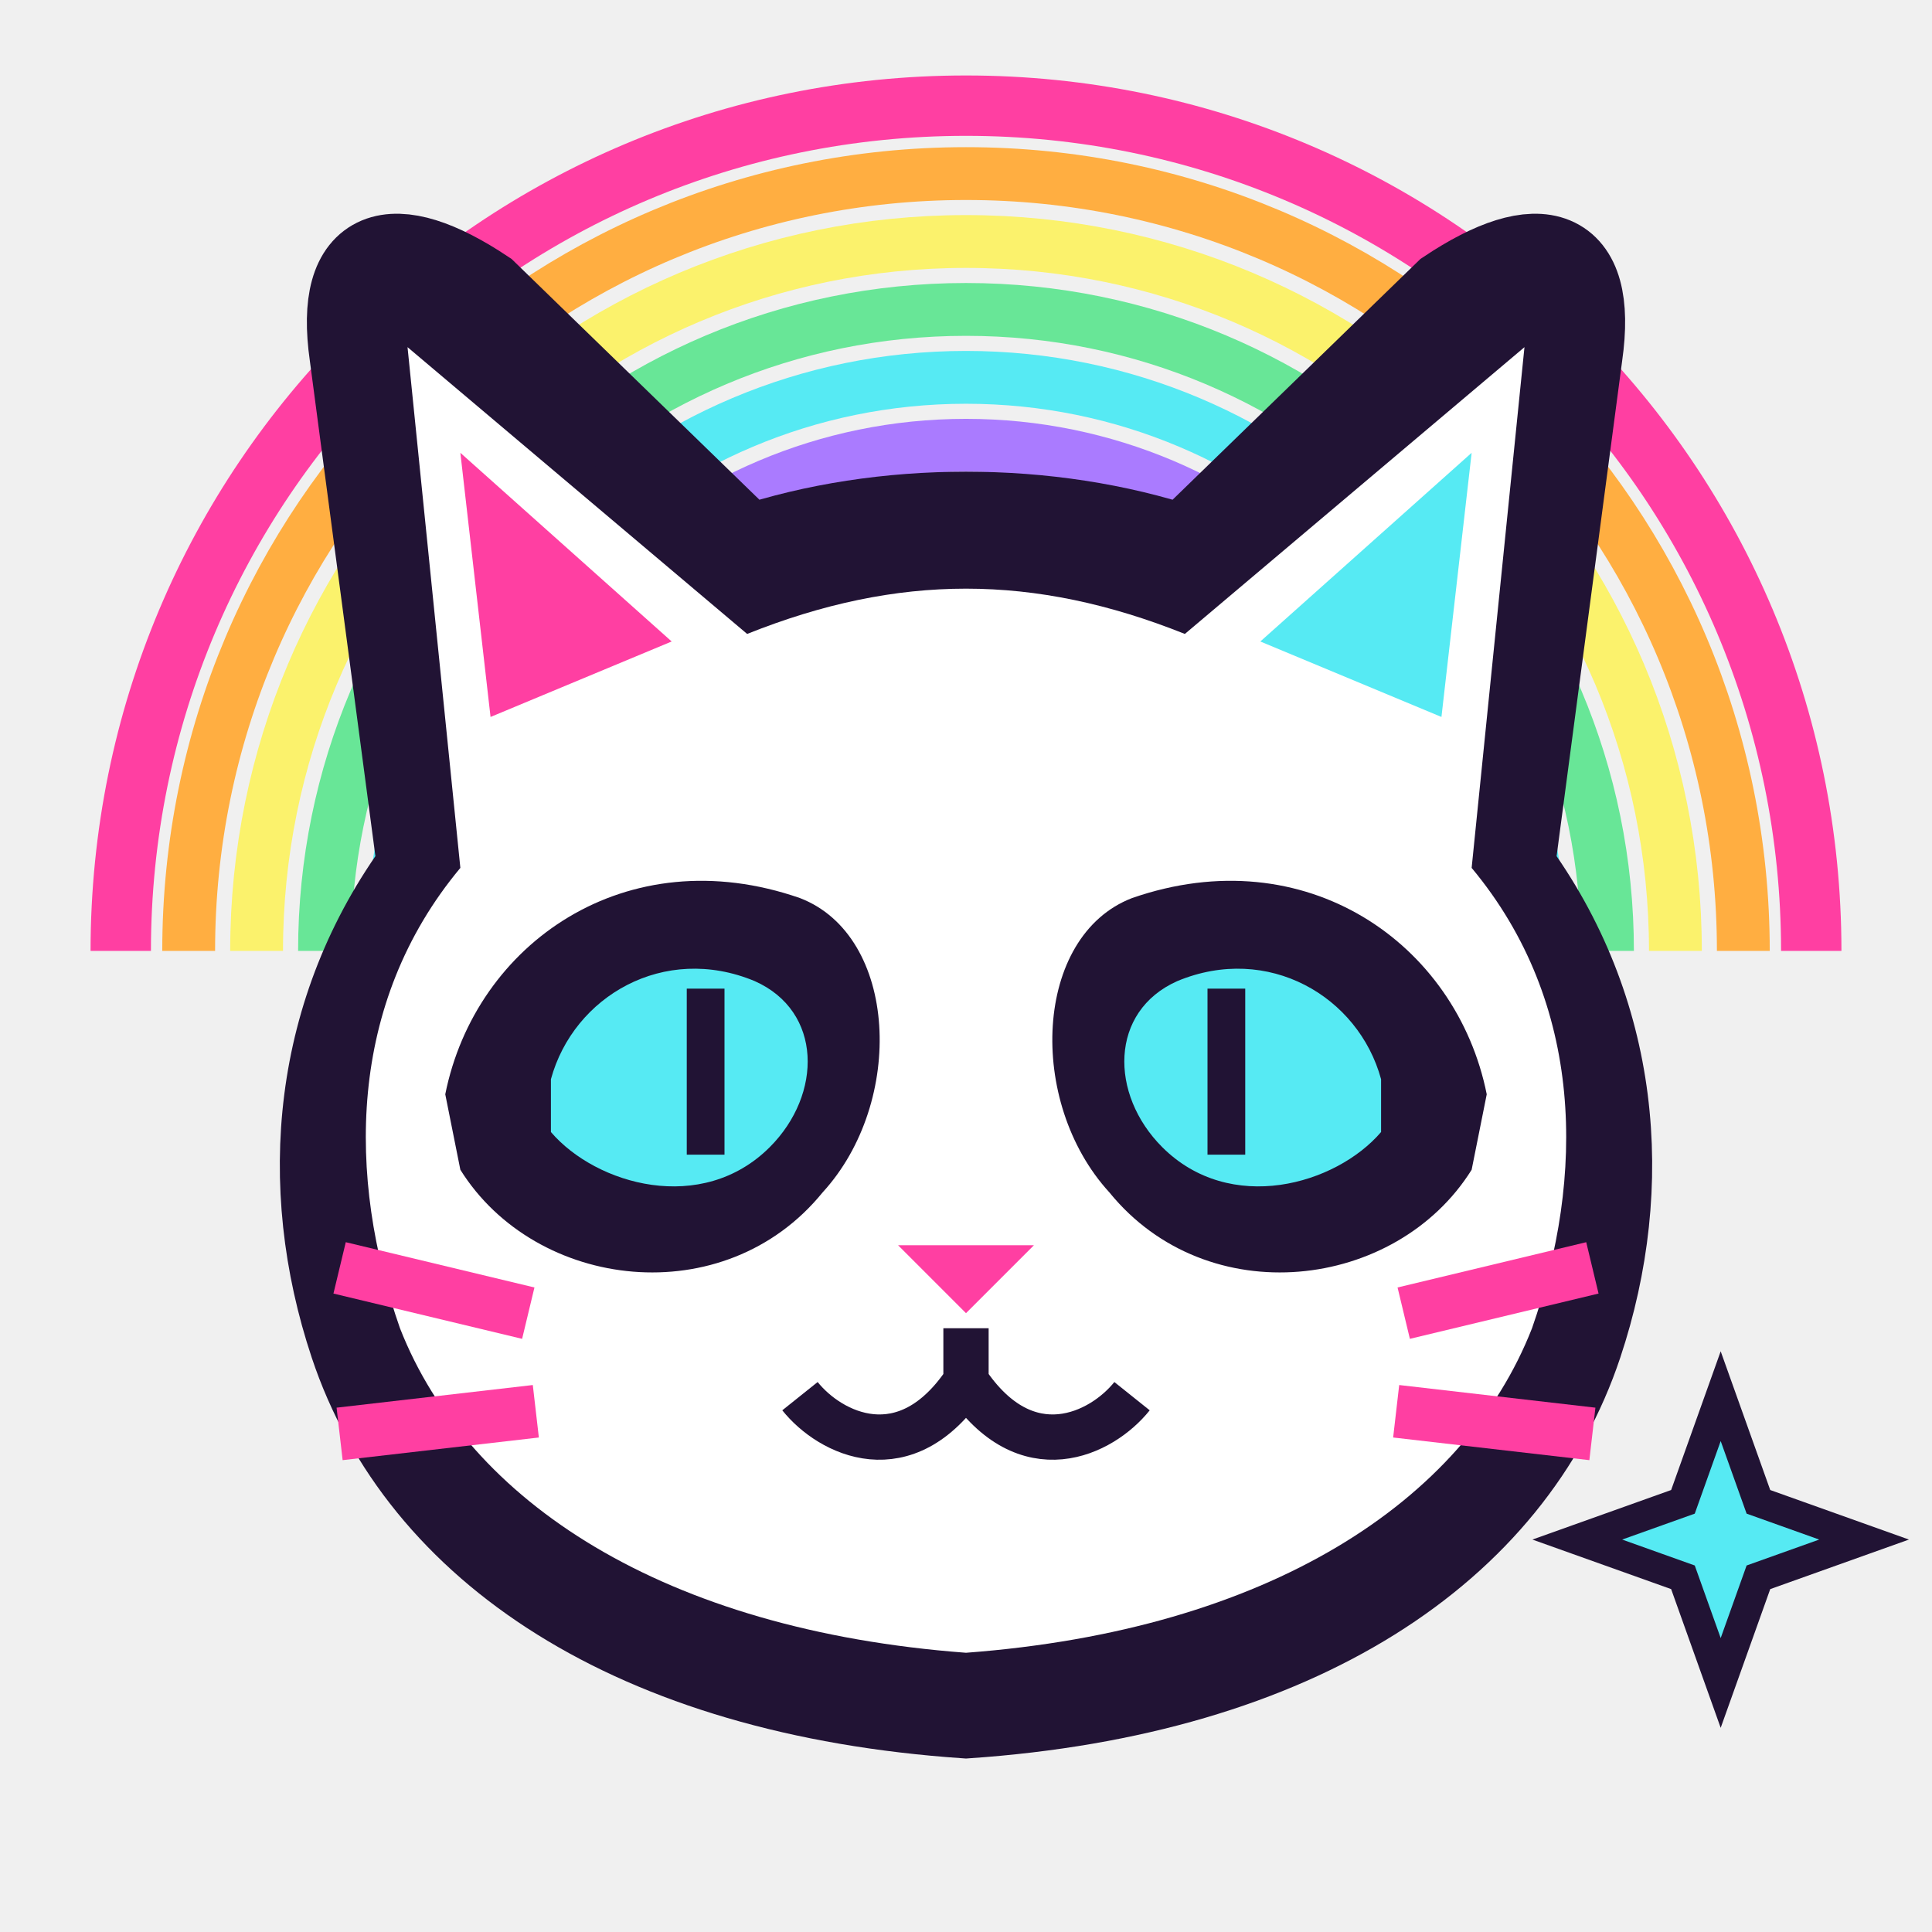
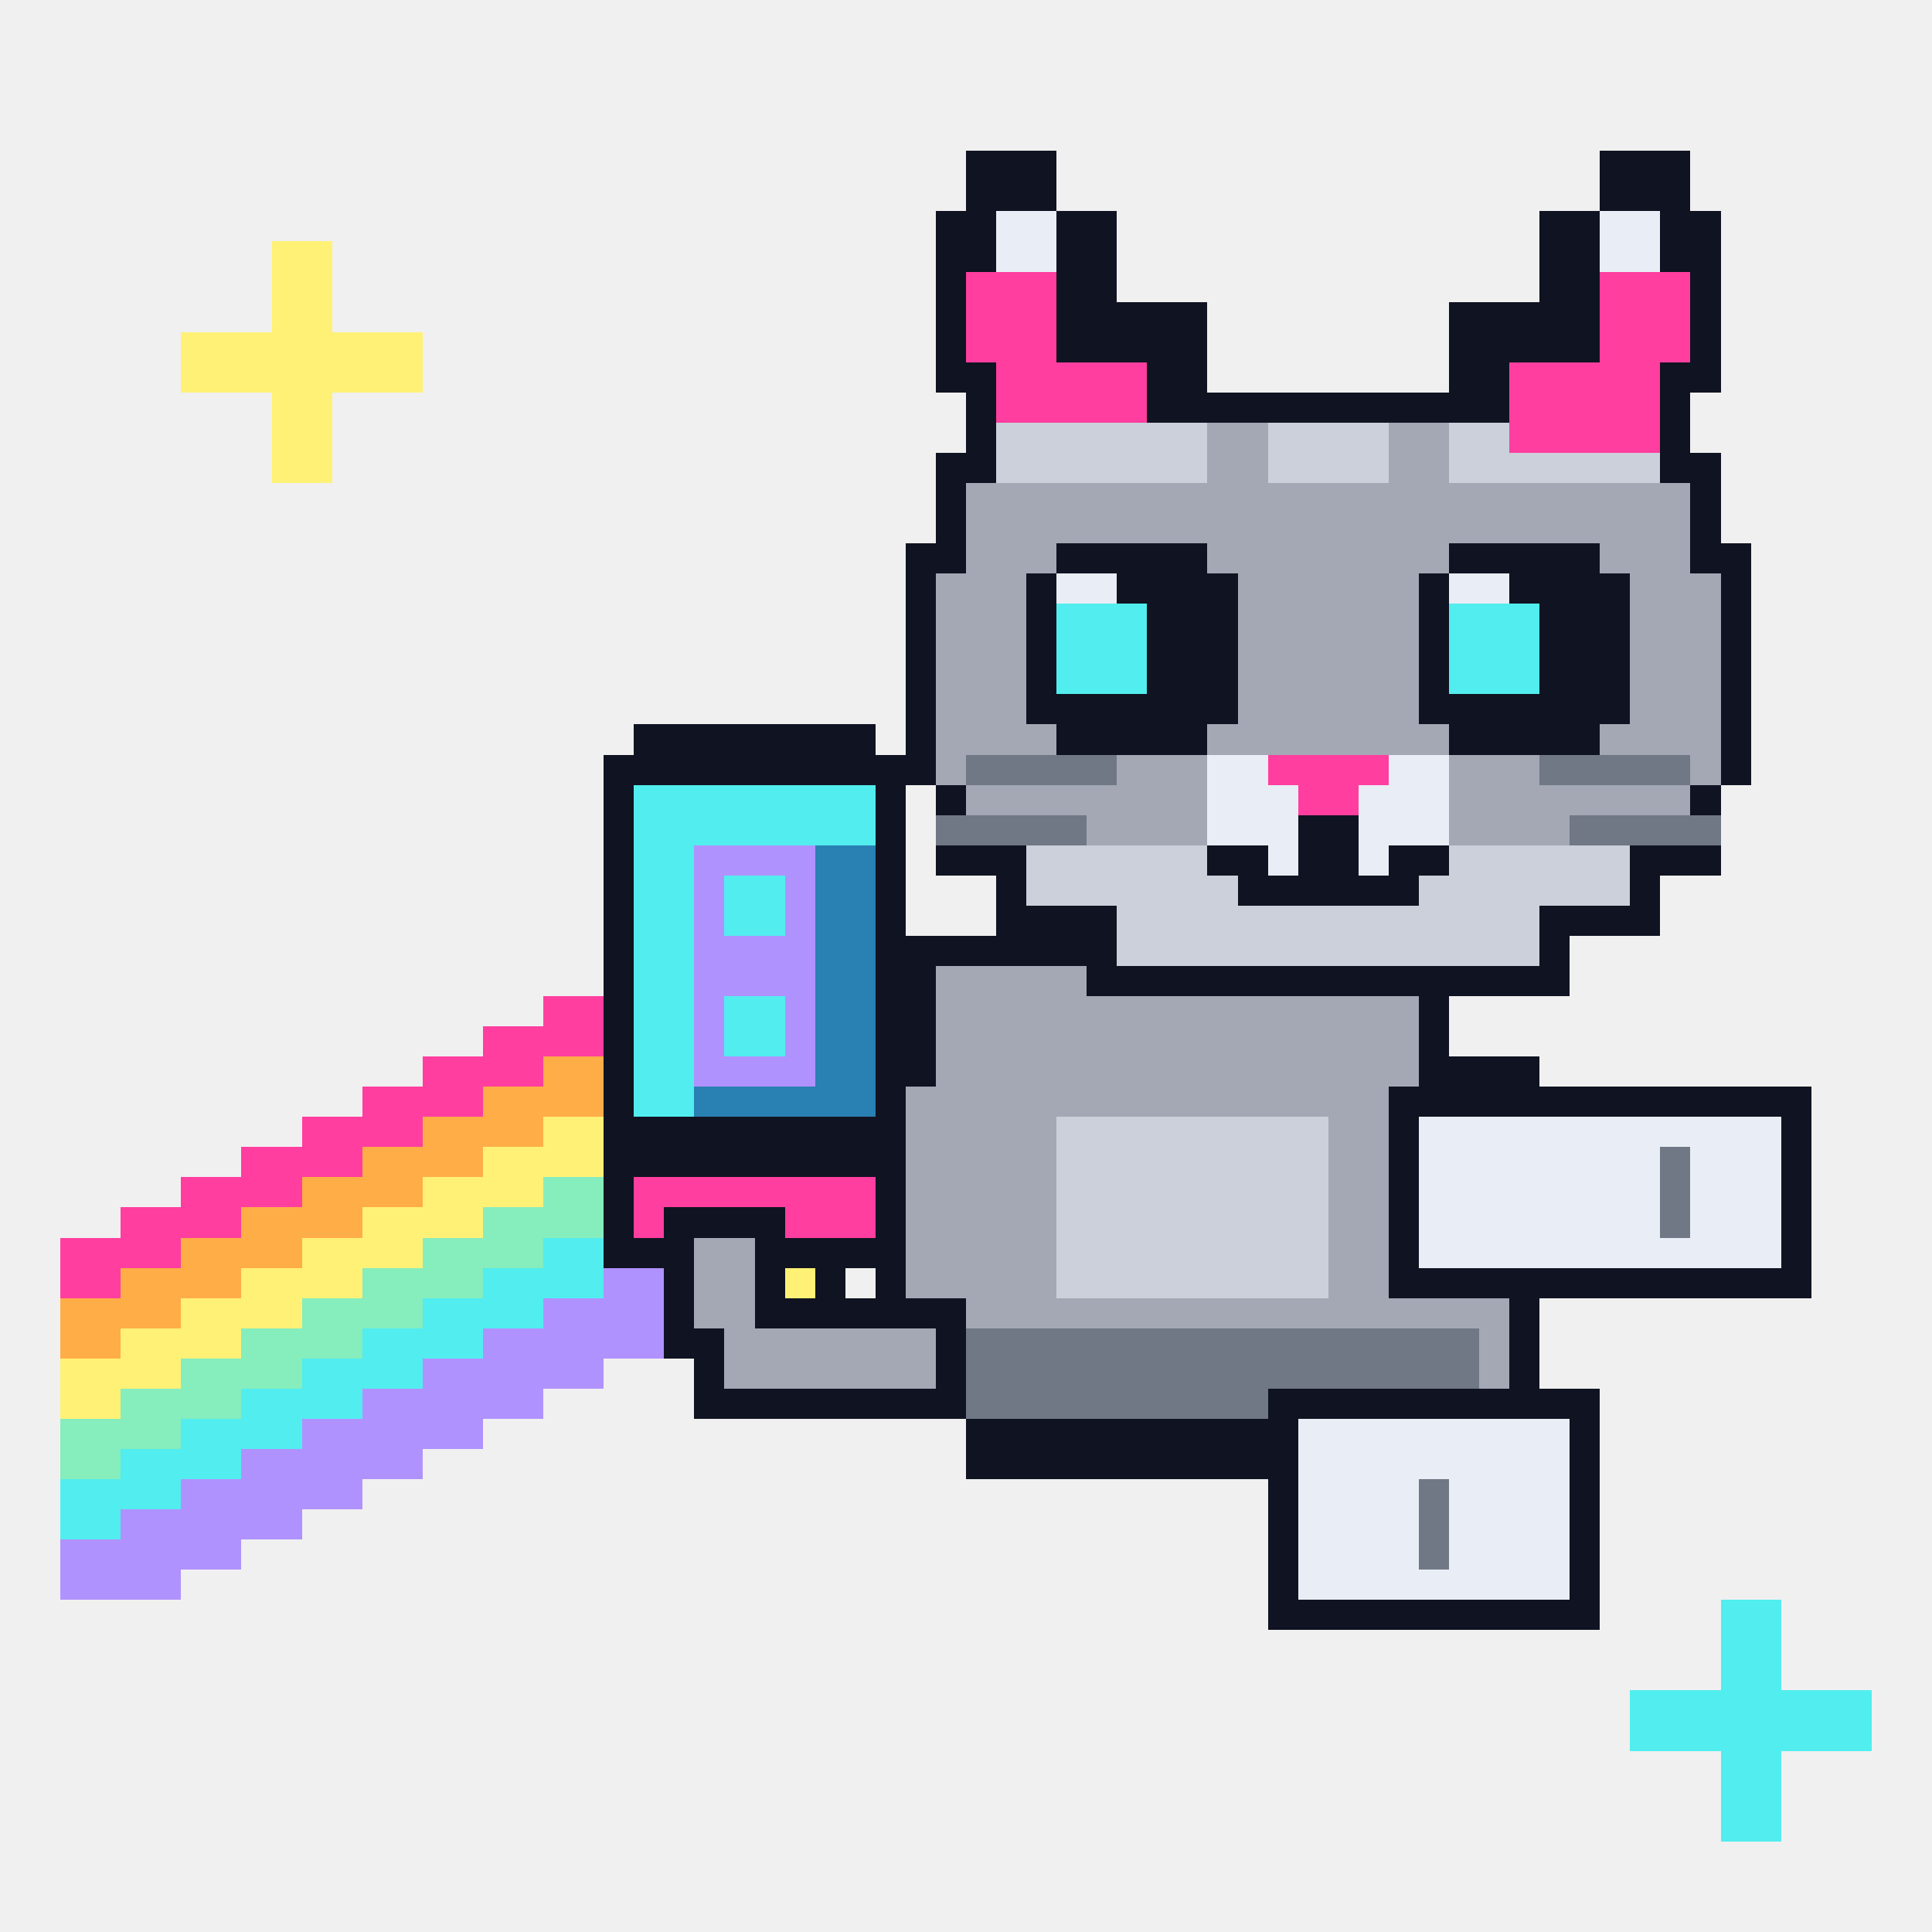
- <svg xmlns="http://www.w3.org/2000/svg" width="256" height="256" viewBox="0 0 256 256">
-   <path d="M16 126 C16 64 66 14 128 14 C190 14 240 64 240 126" fill="none" stroke="#ff3fa2" stroke-width="8" />
-   <path d="M25 126 C25 69 71 23 128 23 C185 23 231 69 231 126" fill="none" stroke="#ffae41" stroke-width="7" />
-   <path d="M34 126 C34 74 76 32 128 32 C180 32 222 74 222 126" fill="none" stroke="#fbf26c" stroke-width="7" />
-   <path d="M43 126 C43 79 81 41 128 41 C175 41 213 79 213 126" fill="none" stroke="#68e697" stroke-width="7" />
-   <path d="M52 126 C52 84 86 50 128 50 C170 50 204 84 204 126" fill="none" stroke="#56eaf3" stroke-width="7" />
-   <path d="M61 126 C61 89 91 59 128 59 C165 59 195 89 195 126" fill="none" stroke="#aa7bff" stroke-width="7" />
-   <path d="M56 115 L47 47 C45 33 52 31 64 39 L99 73 C117 67 139 67 157 73 L192 39 C204 31 211 33 209 47 L200 115 C214 134 216 157 209 178 C200 205 172 224 128 227 C84 224 56 205 47 178 C40 157 42 134 56 115 Z" fill="#211334" stroke="#211334" stroke-width="12" />
-   <path d="M61 115 L54 46 L99 84 C119 76 137 76 157 84 L202 46 L195 115 C210 133 210 156 203 176 C194 199 168 216 128 219 C88 216 62 199 53 176 C46 156 46 133 61 115 Z" fill="#ffffff" />
-   <path d="M65 95 L61 60 L89 85 Z" fill="#ff3fa2" />
-   <path d="M191 95 L195 60 L167 85 Z" fill="#56eaf3" />
-   <path d="M59 145 C63 125 83 111 106 119 C119 124 120 146 109 158 C96 174 71 171 61 155 Z" fill="#211334" />
-   <path d="M197 145 C193 125 173 111 150 119 C137 124 136 146 147 158 C160 174 185 171 195 155 Z" fill="#211334" />
-   <path d="M73 143 C76 132 88 125 100 130 C109 134 109 145 102 152 C93 161 79 157 73 150 Z" fill="#56eaf3" />
-   <path d="M183 143 C180 132 168 125 156 130 C147 134 147 145 154 152 C163 161 177 157 183 150 Z" fill="#56eaf3" />
-   <path d="M91 131 L96 131 L96 153 L91 153 Z" fill="#211334" />
-   <path d="M160 131 L165 131 L165 153 L160 153 Z" fill="#211334" />
-   <path d="M119 165 L137 165 L128 174 Z" fill="#ff3fa2" />
-   <path d="M128 176 L128 183 C120 195 110 190 106 185 M128 183 C136 195 146 190 150 185" fill="none" stroke="#211334" stroke-width="6" />
-   <path d="M70 174 L45 168 M71 187 L45 190 M186 174 L211 168 M185 187 L211 190" fill="none" stroke="#ff3fa2" stroke-width="7" />
-   <path d="M228 185 L233 199 L247 204 L233 209 L228 223 L223 209 L209 204 L223 199 Z" fill="#56eaf3" stroke="#211334" stroke-width="4" />
+ <svg xmlns="http://www.w3.org/2000/svg" width="256" height="256" viewBox="0 0 64 64" data-pixel-grid="64" shape-rendering="crispEdges">
+   <path fill="#2980b2" d="M 27 28 L 29 28 L 29 29 L 27 29 Z M 27 29 L 29 29 L 29 30 L 27 30 Z M 27 30 L 29 30 L 29 31 L 27 31 Z M 27 31 L 29 31 L 29 32 L 27 32 Z M 27 32 L 29 32 L 29 33 L 27 33 Z M 27 33 L 29 33 L 29 34 L 27 34 Z M 27 34 L 29 34 L 29 35 L 27 35 Z M 27 35 L 29 35 L 29 36 L 27 36 Z M 23 36 L 29 36 L 29 37 L 23 37 Z" />
+   <path fill="#52edee" d="M 35 20 L 38 20 L 38 21 L 35 21 Z M 48 20 L 51 20 L 51 21 L 48 21 Z M 35 21 L 38 21 L 38 22 L 35 22 Z M 48 21 L 51 21 L 51 22 L 48 22 Z M 35 22 L 38 22 L 38 23 L 35 23 Z M 48 22 L 51 22 L 51 23 L 48 23 Z M 21 26 L 29 26 L 29 27 L 21 27 Z M 21 27 L 29 27 L 29 28 L 21 28 Z M 21 28 L 23 28 L 23 29 L 21 29 Z M 21 29 L 23 29 L 23 30 L 21 30 Z M 24 29 L 26 29 L 26 30 L 24 30 Z M 21 30 L 23 30 L 23 31 L 21 31 Z M 24 30 L 26 30 L 26 31 L 24 31 Z M 21 31 L 23 31 L 23 32 L 21 32 Z M 21 32 L 23 32 L 23 33 L 21 33 Z M 21 33 L 23 33 L 23 34 L 21 34 Z M 24 33 L 26 33 L 26 34 L 24 34 Z M 21 34 L 23 34 L 23 35 L 21 35 Z M 24 34 L 26 34 L 26 35 L 24 35 Z M 21 35 L 23 35 L 23 36 L 21 36 Z M 21 36 L 23 36 L 23 37 L 21 37 Z M 18 41 L 20 41 L 20 42 L 18 42 Z M 16 42 L 20 42 L 20 43 L 16 43 Z M 14 43 L 18 43 L 18 44 L 14 44 Z M 12 44 L 16 44 L 16 45 L 12 45 Z M 10 45 L 14 45 L 14 46 L 10 46 Z M 8 46 L 12 46 L 12 47 L 8 47 Z M 6 47 L 10 47 L 10 48 L 6 48 Z M 4 48 L 8 48 L 8 49 L 4 49 Z M 2 49 L 6 49 L 6 50 L 2 50 Z M 2 50 L 4 50 L 4 51 L 2 51 Z M 57 53 L 59 53 L 59 54 L 57 54 Z M 57 54 L 59 54 L 59 55 L 57 55 Z M 57 55 L 59 55 L 59 56 L 57 56 Z M 54 56 L 62 56 L 62 57 L 54 57 Z M 54 57 L 62 57 L 62 58 L 54 58 Z M 57 58 L 59 58 L 59 59 L 57 59 Z M 57 59 L 59 59 L 59 60 L 57 60 Z M 57 60 L 59 60 L 59 61 L 57 61 Z" />
+   <path fill="#a3a8b4" d="M 40 14 L 42 14 L 42 15 L 40 15 Z M 46 14 L 48 14 L 48 15 L 46 15 Z M 40 15 L 42 15 L 42 16 L 40 16 Z M 46 15 L 48 15 L 48 16 L 46 16 Z M 32 16 L 56 16 L 56 17 L 32 17 Z M 32 17 L 56 17 L 56 18 L 32 18 Z M 32 18 L 35 18 L 35 19 L 32 19 Z M 40 18 L 48 18 L 48 19 L 40 19 Z M 53 18 L 56 18 L 56 19 L 53 19 Z M 31 19 L 34 19 L 34 20 L 31 20 Z M 41 19 L 47 19 L 47 20 L 41 20 Z M 54 19 L 57 19 L 57 20 L 54 20 Z M 31 20 L 34 20 L 34 21 L 31 21 Z M 41 20 L 47 20 L 47 21 L 41 21 Z M 54 20 L 57 20 L 57 21 L 54 21 Z M 31 21 L 34 21 L 34 22 L 31 22 Z M 41 21 L 47 21 L 47 22 L 41 22 Z M 54 21 L 57 21 L 57 22 L 54 22 Z M 31 22 L 34 22 L 34 23 L 31 23 Z M 41 22 L 47 22 L 47 23 L 41 23 Z M 54 22 L 57 22 L 57 23 L 54 23 Z M 31 23 L 34 23 L 34 24 L 31 24 Z M 41 23 L 47 23 L 47 24 L 41 24 Z M 54 23 L 57 23 L 57 24 L 54 24 Z M 31 24 L 35 24 L 35 25 L 31 25 Z M 40 24 L 48 24 L 48 25 L 40 25 Z M 53 24 L 57 24 L 57 25 L 53 25 Z M 31 25 L 32 25 L 32 26 L 31 26 Z M 37 25 L 40 25 L 40 26 L 37 26 Z M 48 25 L 51 25 L 51 26 L 48 26 Z M 56 25 L 57 25 L 57 26 L 56 26 Z M 32 26 L 40 26 L 40 27 L 32 27 Z M 48 26 L 56 26 L 56 27 L 48 27 Z M 36 27 L 40 27 L 40 28 L 36 28 Z M 48 27 L 52 27 L 52 28 L 48 28 Z M 31 32 L 36 32 L 36 33 L 31 33 Z M 31 33 L 47 33 L 47 34 L 31 34 Z M 31 34 L 47 34 L 47 35 L 31 35 Z M 31 35 L 47 35 L 47 36 L 31 36 Z M 30 36 L 46 36 L 46 37 L 30 37 Z M 30 37 L 35 37 L 35 38 L 30 38 Z M 44 37 L 46 37 L 46 38 L 44 38 Z M 30 38 L 35 38 L 35 39 L 30 39 Z M 44 38 L 46 38 L 46 39 L 44 39 Z M 30 39 L 35 39 L 35 40 L 30 40 Z M 44 39 L 46 39 L 46 40 L 44 40 Z M 30 40 L 35 40 L 35 41 L 30 41 Z M 44 40 L 46 40 L 46 41 L 44 41 Z M 23 41 L 25 41 L 25 42 L 23 42 Z M 30 41 L 35 41 L 35 42 L 30 42 Z M 44 41 L 46 41 L 46 42 L 44 42 Z M 23 42 L 25 42 L 25 43 L 23 43 Z M 30 42 L 35 42 L 35 43 L 30 43 Z M 44 42 L 46 42 L 46 43 L 44 43 Z M 23 43 L 25 43 L 25 44 L 23 44 Z M 32 43 L 50 43 L 50 44 L 32 44 Z M 24 44 L 31 44 L 31 45 L 24 45 Z M 49 44 L 50 44 L 50 45 L 49 45 Z M 24 45 L 31 45 L 31 46 L 24 46 Z M 49 45 L 50 45 L 50 46 L 49 46 Z" />
+   <path fill="#cbd0db" d="M 33 14 L 40 14 L 40 15 L 33 15 Z M 42 14 L 46 14 L 46 15 L 42 15 Z M 48 14 L 50 14 L 50 15 L 48 15 Z M 33 15 L 40 15 L 40 16 L 33 16 Z M 42 15 L 46 15 L 46 16 L 42 16 Z M 48 15 L 55 15 L 55 16 L 48 16 Z M 34 28 L 40 28 L 40 29 L 34 29 Z M 48 28 L 54 28 L 54 29 L 48 29 Z M 34 29 L 41 29 L 41 30 L 34 30 Z M 47 29 L 54 29 L 54 30 L 47 30 Z M 37 30 L 51 30 L 51 31 L 37 31 Z M 37 31 L 51 31 L 51 32 L 37 32 Z M 35 37 L 44 37 L 44 38 L 35 38 Z M 35 38 L 44 38 L 44 39 L 35 39 Z M 35 39 L 44 39 L 44 40 L 35 40 Z M 35 40 L 44 40 L 44 41 L 35 41 Z M 35 41 L 44 41 L 44 42 L 35 42 Z M 35 42 L 44 42 L 44 43 L 35 43 Z" />
+   <path fill="#86edbd" d="M 18 39 L 20 39 L 20 40 L 18 40 Z M 16 40 L 20 40 L 20 41 L 16 41 Z M 14 41 L 18 41 L 18 42 L 14 42 Z M 12 42 L 16 42 L 16 43 L 12 43 Z M 10 43 L 14 43 L 14 44 L 10 44 Z M 8 44 L 12 44 L 12 45 L 8 45 Z M 6 45 L 10 45 L 10 46 L 6 46 Z M 4 46 L 8 46 L 8 47 L 4 47 Z M 2 47 L 6 47 L 6 48 L 2 48 Z M 2 48 L 4 48 L 4 49 L 2 49 Z" />
+   <path fill="#101321" d="M 32 5 L 35 5 L 35 6 L 32 6 Z M 53 5 L 56 5 L 56 6 L 53 6 Z M 32 6 L 35 6 L 35 7 L 32 7 Z M 53 6 L 56 6 L 56 7 L 53 7 Z M 31 7 L 33 7 L 33 8 L 31 8 Z M 35 7 L 37 7 L 37 8 L 35 8 Z M 51 7 L 53 7 L 53 8 L 51 8 Z M 55 7 L 57 7 L 57 8 L 55 8 Z M 31 8 L 33 8 L 33 9 L 31 9 Z M 35 8 L 37 8 L 37 9 L 35 9 Z M 51 8 L 53 8 L 53 9 L 51 9 Z M 55 8 L 57 8 L 57 9 L 55 9 Z M 31 9 L 32 9 L 32 10 L 31 10 Z M 35 9 L 37 9 L 37 10 L 35 10 Z M 51 9 L 53 9 L 53 10 L 51 10 Z M 56 9 L 57 9 L 57 10 L 56 10 Z M 31 10 L 32 10 L 32 11 L 31 11 Z M 35 10 L 40 10 L 40 11 L 35 11 Z M 48 10 L 53 10 L 53 11 L 48 11 Z M 56 10 L 57 10 L 57 11 L 56 11 Z M 31 11 L 32 11 L 32 12 L 31 12 Z M 35 11 L 40 11 L 40 12 L 35 12 Z M 48 11 L 53 11 L 53 12 L 48 12 Z M 56 11 L 57 11 L 57 12 L 56 12 Z M 31 12 L 33 12 L 33 13 L 31 13 Z M 38 12 L 40 12 L 40 13 L 38 13 Z M 48 12 L 50 12 L 50 13 L 48 13 Z M 55 12 L 57 12 L 57 13 L 55 13 Z M 32 13 L 33 13 L 33 14 L 32 14 Z M 38 13 L 50 13 L 50 14 L 38 14 Z M 55 13 L 56 13 L 56 14 L 55 14 Z M 32 14 L 33 14 L 33 15 L 32 15 Z M 55 14 L 56 14 L 56 15 L 55 15 Z M 31 15 L 33 15 L 33 16 L 31 16 Z M 55 15 L 57 15 L 57 16 L 55 16 Z M 31 16 L 32 16 L 32 17 L 31 17 Z M 56 16 L 57 16 L 57 17 L 56 17 Z M 31 17 L 32 17 L 32 18 L 31 18 Z M 56 17 L 57 17 L 57 18 L 56 18 Z M 30 18 L 32 18 L 32 19 L 30 19 Z M 35 18 L 40 18 L 40 19 L 35 19 Z M 48 18 L 53 18 L 53 19 L 48 19 Z M 56 18 L 58 18 L 58 19 L 56 19 Z M 30 19 L 31 19 L 31 20 L 30 20 Z M 34 19 L 35 19 L 35 20 L 34 20 Z M 37 19 L 41 19 L 41 20 L 37 20 Z M 47 19 L 48 19 L 48 20 L 47 20 Z M 50 19 L 54 19 L 54 20 L 50 20 Z M 57 19 L 58 19 L 58 20 L 57 20 Z M 30 20 L 31 20 L 31 21 L 30 21 Z M 34 20 L 35 20 L 35 21 L 34 21 Z M 38 20 L 41 20 L 41 21 L 38 21 Z M 47 20 L 48 20 L 48 21 L 47 21 Z M 51 20 L 54 20 L 54 21 L 51 21 Z M 57 20 L 58 20 L 58 21 L 57 21 Z M 30 21 L 31 21 L 31 22 L 30 22 Z M 34 21 L 35 21 L 35 22 L 34 22 Z M 38 21 L 41 21 L 41 22 L 38 22 Z M 47 21 L 48 21 L 48 22 L 47 22 Z M 51 21 L 54 21 L 54 22 L 51 22 Z M 57 21 L 58 21 L 58 22 L 57 22 Z M 30 22 L 31 22 L 31 23 L 30 23 Z M 34 22 L 35 22 L 35 23 L 34 23 Z M 38 22 L 41 22 L 41 23 L 38 23 Z M 47 22 L 48 22 L 48 23 L 47 23 Z M 51 22 L 54 22 L 54 23 L 51 23 Z M 57 22 L 58 22 L 58 23 L 57 23 Z M 30 23 L 31 23 L 31 24 L 30 24 Z M 34 23 L 41 23 L 41 24 L 34 24 Z M 47 23 L 54 23 L 54 24 L 47 24 Z M 57 23 L 58 23 L 58 24 L 57 24 Z M 21 24 L 29 24 L 29 25 L 21 25 Z M 30 24 L 31 24 L 31 25 L 30 25 Z M 35 24 L 40 24 L 40 25 L 35 25 Z M 48 24 L 53 24 L 53 25 L 48 25 Z M 57 24 L 58 24 L 58 25 L 57 25 Z M 20 25 L 31 25 L 31 26 L 20 26 Z M 57 25 L 58 25 L 58 26 L 57 26 Z M 20 26 L 21 26 L 21 27 L 20 27 Z M 29 26 L 30 26 L 30 27 L 29 27 Z M 31 26 L 32 26 L 32 27 L 31 27 Z M 56 26 L 57 26 L 57 27 L 56 27 Z M 20 27 L 21 27 L 21 28 L 20 28 Z M 29 27 L 30 27 L 30 28 L 29 28 Z M 43 27 L 45 27 L 45 28 L 43 28 Z M 20 28 L 21 28 L 21 29 L 20 29 Z M 29 28 L 30 28 L 30 29 L 29 29 Z M 31 28 L 34 28 L 34 29 L 31 29 Z M 40 28 L 42 28 L 42 29 L 40 29 Z M 43 28 L 45 28 L 45 29 L 43 29 Z M 46 28 L 48 28 L 48 29 L 46 29 Z M 54 28 L 57 28 L 57 29 L 54 29 Z M 20 29 L 21 29 L 21 30 L 20 30 Z M 29 29 L 30 29 L 30 30 L 29 30 Z M 33 29 L 34 29 L 34 30 L 33 30 Z M 41 29 L 47 29 L 47 30 L 41 30 Z M 54 29 L 55 29 L 55 30 L 54 30 Z M 20 30 L 21 30 L 21 31 L 20 31 Z M 29 30 L 30 30 L 30 31 L 29 31 Z M 33 30 L 37 30 L 37 31 L 33 31 Z M 51 30 L 55 30 L 55 31 L 51 31 Z M 20 31 L 21 31 L 21 32 L 20 32 Z M 29 31 L 37 31 L 37 32 L 29 32 Z M 51 31 L 52 31 L 52 32 L 51 32 Z M 20 32 L 21 32 L 21 33 L 20 33 Z M 29 32 L 31 32 L 31 33 L 29 33 Z M 36 32 L 52 32 L 52 33 L 36 33 Z M 20 33 L 21 33 L 21 34 L 20 34 Z M 29 33 L 31 33 L 31 34 L 29 34 Z M 47 33 L 48 33 L 48 34 L 47 34 Z M 20 34 L 21 34 L 21 35 L 20 35 Z M 29 34 L 31 34 L 31 35 L 29 35 Z M 47 34 L 48 34 L 48 35 L 47 35 Z M 20 35 L 21 35 L 21 36 L 20 36 Z M 29 35 L 31 35 L 31 36 L 29 36 Z M 47 35 L 51 35 L 51 36 L 47 36 Z M 20 36 L 21 36 L 21 37 L 20 37 Z M 29 36 L 30 36 L 30 37 L 29 37 Z M 46 36 L 60 36 L 60 37 L 46 37 Z M 20 37 L 30 37 L 30 38 L 20 38 Z M 46 37 L 47 37 L 47 38 L 46 38 Z M 59 37 L 60 37 L 60 38 L 59 38 Z M 20 38 L 30 38 L 30 39 L 20 39 Z M 46 38 L 47 38 L 47 39 L 46 39 Z M 59 38 L 60 38 L 60 39 L 59 39 Z M 20 39 L 21 39 L 21 40 L 20 40 Z M 29 39 L 30 39 L 30 40 L 29 40 Z M 46 39 L 47 39 L 47 40 L 46 40 Z M 59 39 L 60 39 L 60 40 L 59 40 Z M 20 40 L 21 40 L 21 41 L 20 41 Z M 22 40 L 26 40 L 26 41 L 22 41 Z M 29 40 L 30 40 L 30 41 L 29 41 Z M 46 40 L 47 40 L 47 41 L 46 41 Z M 59 40 L 60 40 L 60 41 L 59 41 Z M 20 41 L 23 41 L 23 42 L 20 42 Z M 25 41 L 30 41 L 30 42 L 25 42 Z M 46 41 L 47 41 L 47 42 L 46 42 Z M 59 41 L 60 41 L 60 42 L 59 42 Z M 22 42 L 23 42 L 23 43 L 22 43 Z M 25 42 L 26 42 L 26 43 L 25 43 Z M 27 42 L 28 42 L 28 43 L 27 43 Z M 29 42 L 30 42 L 30 43 L 29 43 Z M 46 42 L 60 42 L 60 43 L 46 43 Z M 22 43 L 23 43 L 23 44 L 22 44 Z M 25 43 L 32 43 L 32 44 L 25 44 Z M 50 43 L 51 43 L 51 44 L 50 44 Z M 22 44 L 24 44 L 24 45 L 22 45 Z M 31 44 L 32 44 L 32 45 L 31 45 Z M 50 44 L 51 44 L 51 45 L 50 45 Z M 23 45 L 24 45 L 24 46 L 23 46 Z M 31 45 L 32 45 L 32 46 L 31 46 Z M 50 45 L 51 45 L 51 46 L 50 46 Z M 23 46 L 32 46 L 32 47 L 23 47 Z M 42 46 L 53 46 L 53 47 L 42 47 Z M 32 47 L 43 47 L 43 48 L 32 48 Z M 52 47 L 53 47 L 53 48 L 52 48 Z M 32 48 L 43 48 L 43 49 L 32 49 Z M 52 48 L 53 48 L 53 49 L 52 49 Z M 42 49 L 43 49 L 43 50 L 42 50 Z M 52 49 L 53 49 L 53 50 L 52 50 Z M 42 50 L 43 50 L 43 51 L 42 51 Z M 52 50 L 53 50 L 53 51 L 52 51 Z M 42 51 L 43 51 L 43 52 L 42 52 Z M 52 51 L 53 51 L 53 52 L 52 52 Z M 42 52 L 43 52 L 43 53 L 42 53 Z M 52 52 L 53 52 L 53 53 L 52 53 Z M 42 53 L 53 53 L 53 54 L 42 54 Z" />
+   <path fill="#ffad47" d="M 18 35 L 20 35 L 20 36 L 18 36 Z M 16 36 L 20 36 L 20 37 L 16 37 Z M 14 37 L 18 37 L 18 38 L 14 38 Z M 12 38 L 16 38 L 16 39 L 12 39 Z M 10 39 L 14 39 L 14 40 L 10 40 Z M 8 40 L 12 40 L 12 41 L 8 41 Z M 6 41 L 10 41 L 10 42 L 6 42 Z M 4 42 L 8 42 L 8 43 L 4 43 Z M 2 43 L 6 43 L 6 44 L 2 44 Z M 2 44 L 4 44 L 4 45 L 2 45 Z" />
+   <path fill="#ff3e9f" d="M 32 9 L 35 9 L 35 10 L 32 10 Z M 53 9 L 56 9 L 56 10 L 53 10 Z M 32 10 L 35 10 L 35 11 L 32 11 Z M 53 10 L 56 10 L 56 11 L 53 11 Z M 32 11 L 35 11 L 35 12 L 32 12 Z M 53 11 L 56 11 L 56 12 L 53 12 Z M 33 12 L 38 12 L 38 13 L 33 13 Z M 50 12 L 55 12 L 55 13 L 50 13 Z M 33 13 L 38 13 L 38 14 L 33 14 Z M 50 13 L 55 13 L 55 14 L 50 14 Z M 50 14 L 55 14 L 55 15 L 50 15 Z M 42 25 L 46 25 L 46 26 L 42 26 Z M 43 26 L 45 26 L 45 27 L 43 27 Z M 18 33 L 20 33 L 20 34 L 18 34 Z M 16 34 L 20 34 L 20 35 L 16 35 Z M 14 35 L 18 35 L 18 36 L 14 36 Z M 12 36 L 16 36 L 16 37 L 12 37 Z M 10 37 L 14 37 L 14 38 L 10 38 Z M 8 38 L 12 38 L 12 39 L 8 39 Z M 6 39 L 10 39 L 10 40 L 6 40 Z M 21 39 L 29 39 L 29 40 L 21 40 Z M 4 40 L 8 40 L 8 41 L 4 41 Z M 21 40 L 22 40 L 22 41 L 21 41 Z M 26 40 L 29 40 L 29 41 L 26 41 Z M 2 41 L 6 41 L 6 42 L 2 42 Z M 2 42 L 4 42 L 4 43 L 2 43 Z" />
+   <path fill="#707785" d="M 32 25 L 37 25 L 37 26 L 32 26 Z M 51 25 L 56 25 L 56 26 L 51 26 Z M 31 27 L 36 27 L 36 28 L 31 28 Z M 52 27 L 57 27 L 57 28 L 52 28 Z M 55 38 L 56 38 L 56 39 L 55 39 Z M 55 39 L 56 39 L 56 40 L 55 40 Z M 55 40 L 56 40 L 56 41 L 55 41 Z M 32 44 L 49 44 L 49 45 L 32 45 Z M 32 45 L 49 45 L 49 46 L 32 46 Z M 32 46 L 42 46 L 42 47 L 32 47 Z M 47 49 L 48 49 L 48 50 L 47 50 Z M 47 50 L 48 50 L 48 51 L 47 51 Z M 47 51 L 48 51 L 48 52 L 47 52 Z" />
+   <path fill="#b092ff" d="M 23 28 L 27 28 L 27 29 L 23 29 Z M 23 29 L 24 29 L 24 30 L 23 30 Z M 26 29 L 27 29 L 27 30 L 26 30 Z M 23 30 L 24 30 L 24 31 L 23 31 Z M 26 30 L 27 30 L 27 31 L 26 31 Z M 23 31 L 27 31 L 27 32 L 23 32 Z M 23 32 L 27 32 L 27 33 L 23 33 Z M 23 33 L 24 33 L 24 34 L 23 34 Z M 26 33 L 27 33 L 27 34 L 26 34 Z M 23 34 L 24 34 L 24 35 L 23 35 Z M 26 34 L 27 34 L 27 35 L 26 35 Z M 23 35 L 27 35 L 27 36 L 23 36 Z M 20 42 L 22 42 L 22 43 L 20 43 Z M 18 43 L 22 43 L 22 44 L 18 44 Z M 16 44 L 22 44 L 22 45 L 16 45 Z M 14 45 L 20 45 L 20 46 L 14 46 Z M 12 46 L 18 46 L 18 47 L 12 47 Z M 10 47 L 16 47 L 16 48 L 10 48 Z M 8 48 L 14 48 L 14 49 L 8 49 Z M 6 49 L 12 49 L 12 50 L 6 50 Z M 4 50 L 10 50 L 10 51 L 4 51 Z M 2 51 L 8 51 L 8 52 L 2 52 Z M 2 52 L 6 52 L 6 53 L 2 53 Z" />
+   <path fill="#e9edf5" d="M 33 7 L 35 7 L 35 8 L 33 8 Z M 53 7 L 55 7 L 55 8 L 53 8 Z M 33 8 L 35 8 L 35 9 L 33 9 Z M 53 8 L 55 8 L 55 9 L 53 9 Z M 35 19 L 37 19 L 37 20 L 35 20 Z M 48 19 L 50 19 L 50 20 L 48 20 Z M 40 25 L 42 25 L 42 26 L 40 26 Z M 46 25 L 48 25 L 48 26 L 46 26 Z M 40 26 L 43 26 L 43 27 L 40 27 Z M 45 26 L 48 26 L 48 27 L 45 27 Z M 40 27 L 43 27 L 43 28 L 40 28 Z M 45 27 L 48 27 L 48 28 L 45 28 Z M 42 28 L 43 28 L 43 29 L 42 29 Z M 45 28 L 46 28 L 46 29 L 45 29 Z M 47 37 L 59 37 L 59 38 L 47 38 Z M 47 38 L 55 38 L 55 39 L 47 39 Z M 56 38 L 59 38 L 59 39 L 56 39 Z M 47 39 L 55 39 L 55 40 L 47 40 Z M 56 39 L 59 39 L 59 40 L 56 40 Z M 47 40 L 55 40 L 55 41 L 47 41 Z M 56 40 L 59 40 L 59 41 L 56 41 Z M 47 41 L 59 41 L 59 42 L 47 42 Z M 43 47 L 52 47 L 52 48 L 43 48 Z M 43 48 L 52 48 L 52 49 L 43 49 Z M 43 49 L 47 49 L 47 50 L 43 50 Z M 48 49 L 52 49 L 52 50 L 48 50 Z M 43 50 L 47 50 L 47 51 L 43 51 Z M 48 50 L 52 50 L 52 51 L 48 51 Z M 43 51 L 47 51 L 47 52 L 43 52 Z M 48 51 L 52 51 L 52 52 L 48 52 Z M 43 52 L 52 52 L 52 53 L 43 53 Z" />
+   <path fill="#fff176" d="M 9 8 L 11 8 L 11 9 L 9 9 Z M 9 9 L 11 9 L 11 10 L 9 10 Z M 9 10 L 11 10 L 11 11 L 9 11 Z M 6 11 L 14 11 L 14 12 L 6 12 Z M 6 12 L 14 12 L 14 13 L 6 13 Z M 9 13 L 11 13 L 11 14 L 9 14 Z M 9 14 L 11 14 L 11 15 L 9 15 Z M 9 15 L 11 15 L 11 16 L 9 16 Z M 18 37 L 20 37 L 20 38 L 18 38 Z M 16 38 L 20 38 L 20 39 L 16 39 Z M 14 39 L 18 39 L 18 40 L 14 40 Z M 12 40 L 16 40 L 16 41 L 12 41 Z M 10 41 L 14 41 L 14 42 L 10 42 Z M 8 42 L 12 42 L 12 43 L 8 43 Z M 26 42 L 27 42 L 27 43 L 26 43 Z M 6 43 L 10 43 L 10 44 L 6 44 Z M 4 44 L 8 44 L 8 45 L 4 45 Z M 2 45 L 6 45 L 6 46 L 2 46 Z M 2 46 L 4 46 L 4 47 L 2 47 Z" />
</svg>
